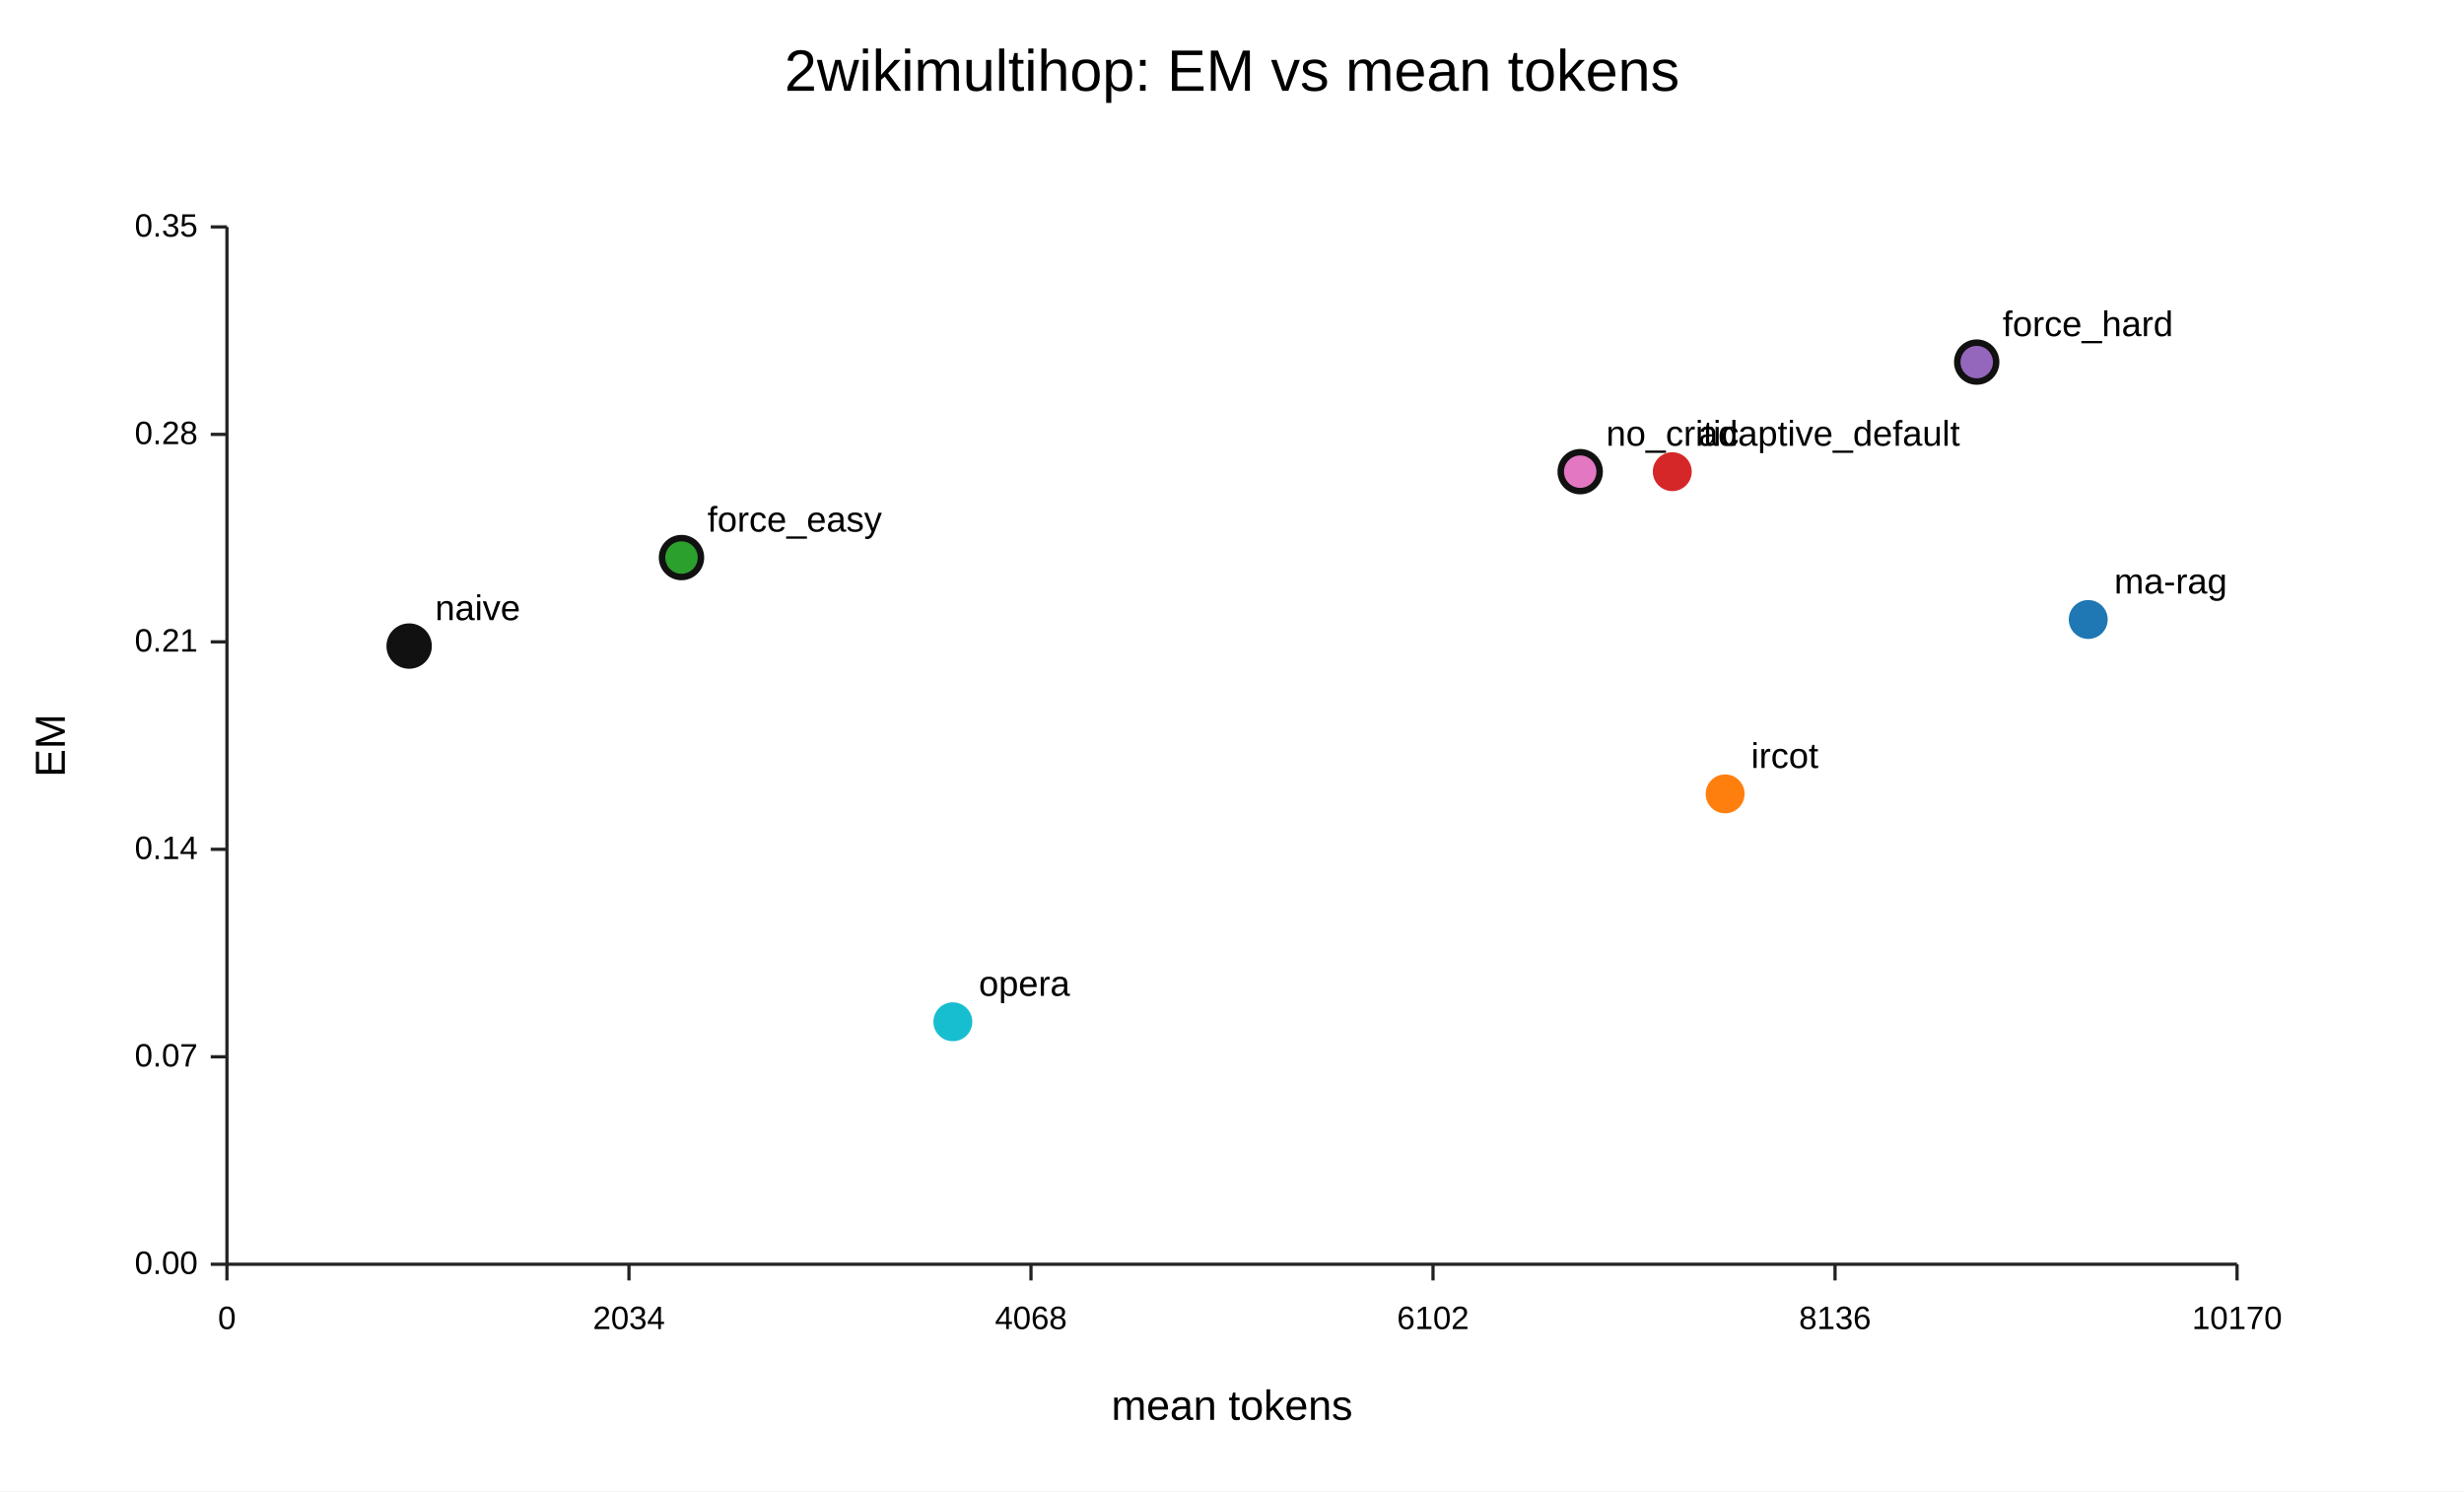
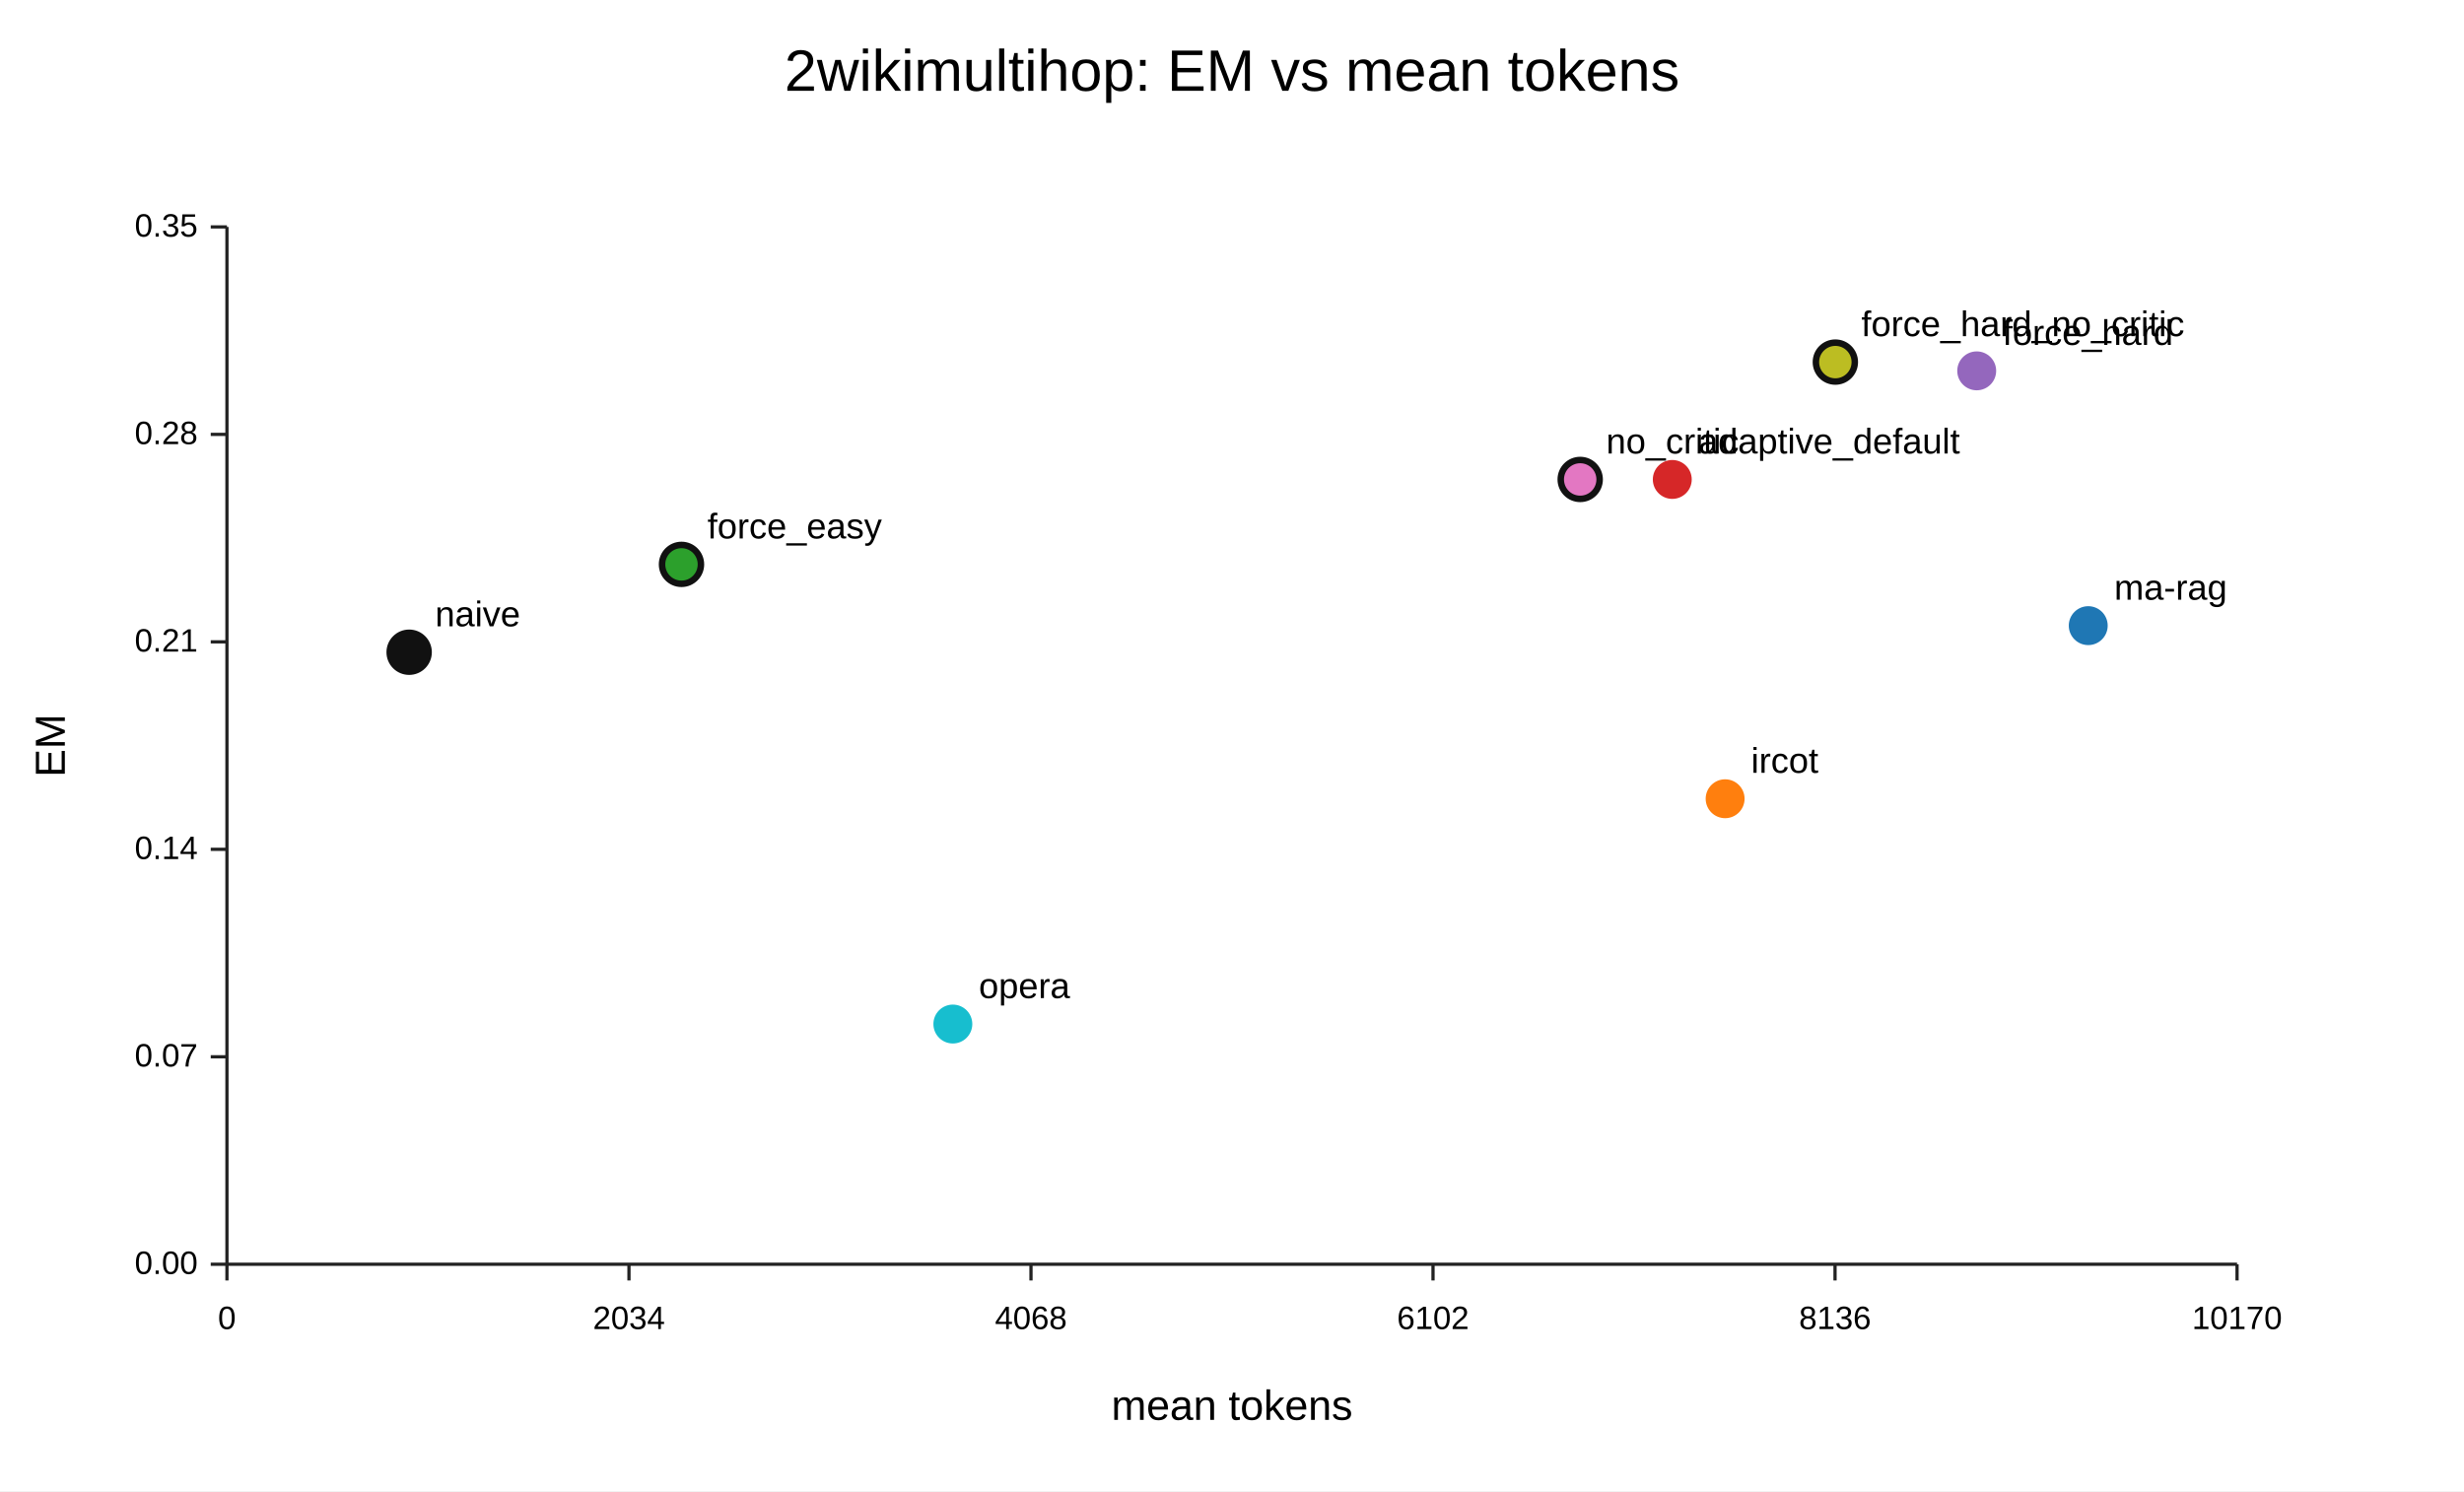
<svg xmlns="http://www.w3.org/2000/svg" width="760" height="460" viewBox="0 0 760 460">
  <rect width="100%" height="100%" fill="white" />
  <text x="380.0" y="28" text-anchor="middle" font-family="Arial" font-size="18">2wikimultihop: EM vs mean tokens</text>
  <line x1="70" y1="390" x2="690" y2="390" stroke="#222" />
  <line x1="70" y1="390" x2="70" y2="70" stroke="#222" />
  <text x="380.0" y="438" text-anchor="middle" font-family="Arial" font-size="13">mean tokens</text>
  <text transform="translate(20 230.0) rotate(-90)" text-anchor="middle" font-family="Arial" font-size="13">EM</text>
  <line x1="70.0" y1="390" x2="70.0" y2="395" stroke="#222" />
  <text x="70.0" y="410" text-anchor="middle" font-family="Arial" font-size="10">0</text>
  <line x1="65" y1="390.0" x2="70" y2="390.0" stroke="#222" />
  <text x="61" y="393.0" text-anchor="end" font-family="Arial" font-size="10">0.00</text>
  <line x1="194.0" y1="390" x2="194.0" y2="395" stroke="#222" />
  <text x="194.0" y="410" text-anchor="middle" font-family="Arial" font-size="10">2034</text>
  <line x1="65" y1="326.0" x2="70" y2="326.0" stroke="#222" />
  <text x="61" y="329.0" text-anchor="end" font-family="Arial" font-size="10">0.07</text>
  <line x1="318.0" y1="390" x2="318.0" y2="395" stroke="#222" />
  <text x="318.0" y="410" text-anchor="middle" font-family="Arial" font-size="10">4068</text>
  <line x1="65" y1="262.0" x2="70" y2="262.0" stroke="#222" />
  <text x="61" y="265.0" text-anchor="end" font-family="Arial" font-size="10">0.14</text>
  <line x1="442.0" y1="390" x2="442.0" y2="395" stroke="#222" />
  <text x="442.0" y="410" text-anchor="middle" font-family="Arial" font-size="10">6102</text>
  <line x1="65" y1="198.0" x2="70" y2="198.0" stroke="#222" />
  <text x="61" y="201.0" text-anchor="end" font-family="Arial" font-size="10">0.21</text>
  <line x1="566.0" y1="390" x2="566.0" y2="395" stroke="#222" />
  <text x="566.0" y="410" text-anchor="middle" font-family="Arial" font-size="10">8136</text>
  <line x1="65" y1="134.0" x2="70" y2="134.0" stroke="#222" />
  <text x="61" y="137.0" text-anchor="end" font-family="Arial" font-size="10">0.28</text>
  <line x1="690.0" y1="390" x2="690.0" y2="395" stroke="#222" />
  <text x="690.0" y="410" text-anchor="middle" font-family="Arial" font-size="10">10170</text>
  <line x1="65" y1="70.0" x2="70" y2="70.0" stroke="#222" />
  <text x="61" y="73.0" text-anchor="end" font-family="Arial" font-size="10">0.35</text>
-   <circle cx="126.2" cy="199.3" r="6" fill="#111111" stroke="#111111" stroke-width="2" />
-   <text x="134.2" y="191.3" font-family="Arial" font-size="11">naive</text>
-   <circle cx="532.1" cy="244.9" r="6" fill="#ff7f0e" stroke="none" stroke-width="2" />
-   <text x="540.1" y="236.9" font-family="Arial" font-size="11">ircot</text>
-   <circle cx="293.9" cy="315.2" r="6" fill="#17becf" stroke="none" stroke-width="2" />
-   <text x="301.9" y="307.2" font-family="Arial" font-size="11">opera</text>
-   <circle cx="644.1" cy="191.1" r="6" fill="#1f77b4" stroke="none" stroke-width="2" />
-   <text x="652.1" y="183.1" font-family="Arial" font-size="11">ma-rag</text>
-   <circle cx="515.8" cy="145.5" r="6" fill="#d62728" stroke="none" stroke-width="2" />
-   <text x="523.8" y="137.5" font-family="Arial" font-size="11">adaptive_default</text>
-   <circle cx="210.2" cy="172.0" r="6" fill="#2ca02c" stroke="#111111" stroke-width="2" />
-   <text x="218.2" y="164.0" font-family="Arial" font-size="11">force_easy</text>
-   <circle cx="609.7" cy="111.7" r="6" fill="#9467bd" stroke="#111111" stroke-width="2" />
-   <text x="617.7" y="103.7" font-family="Arial" font-size="11">force_hard</text>
-   <circle cx="487.4" cy="145.5" r="6" fill="#e377c2" stroke="#111111" stroke-width="2" />
-   <text x="495.4" y="137.5" font-family="Arial" font-size="11">no_critic</text>
+   <circle cx="126.2" cy="201.2" r="6" fill="#111111" stroke="#111111" stroke-width="2" />
+   <text x="134.2" y="193.2" font-family="Arial" font-size="11">naive</text>
+   <circle cx="532.1" cy="246.4" r="6" fill="#ff7f0e" stroke="none" stroke-width="2" />
+   <text x="540.1" y="238.4" font-family="Arial" font-size="11">ircot</text>
+   <circle cx="293.9" cy="315.9" r="6" fill="#17becf" stroke="none" stroke-width="2" />
+   <text x="301.9" y="307.9" font-family="Arial" font-size="11">opera</text>
+   <circle cx="644.1" cy="193.0" r="6" fill="#1f77b4" stroke="none" stroke-width="2" />
+   <text x="652.1" y="185.0" font-family="Arial" font-size="11">ma-rag</text>
+   <circle cx="515.8" cy="147.9" r="6" fill="#d62728" stroke="none" stroke-width="2" />
+   <text x="523.8" y="139.9" font-family="Arial" font-size="11">adaptive_default</text>
+   <circle cx="210.2" cy="174.1" r="6" fill="#2ca02c" stroke="#111111" stroke-width="2" />
+   <text x="218.2" y="166.1" font-family="Arial" font-size="11">force_easy</text>
+   <circle cx="609.7" cy="114.4" r="6" fill="#9467bd" stroke="none" stroke-width="2" />
+   <text x="617.7" y="106.4" font-family="Arial" font-size="11">force_hard</text>
+   <circle cx="487.4" cy="147.9" r="6" fill="#e377c2" stroke="#111111" stroke-width="2" />
+   <text x="495.4" y="139.9" font-family="Arial" font-size="11">no_critic</text>
+   <circle cx="566.1" cy="111.7" r="6" fill="#bcbd22" stroke="#111111" stroke-width="2" />
+   <text x="574.1" y="103.7" font-family="Arial" font-size="11">force_hard_no_critic</text>
</svg>
